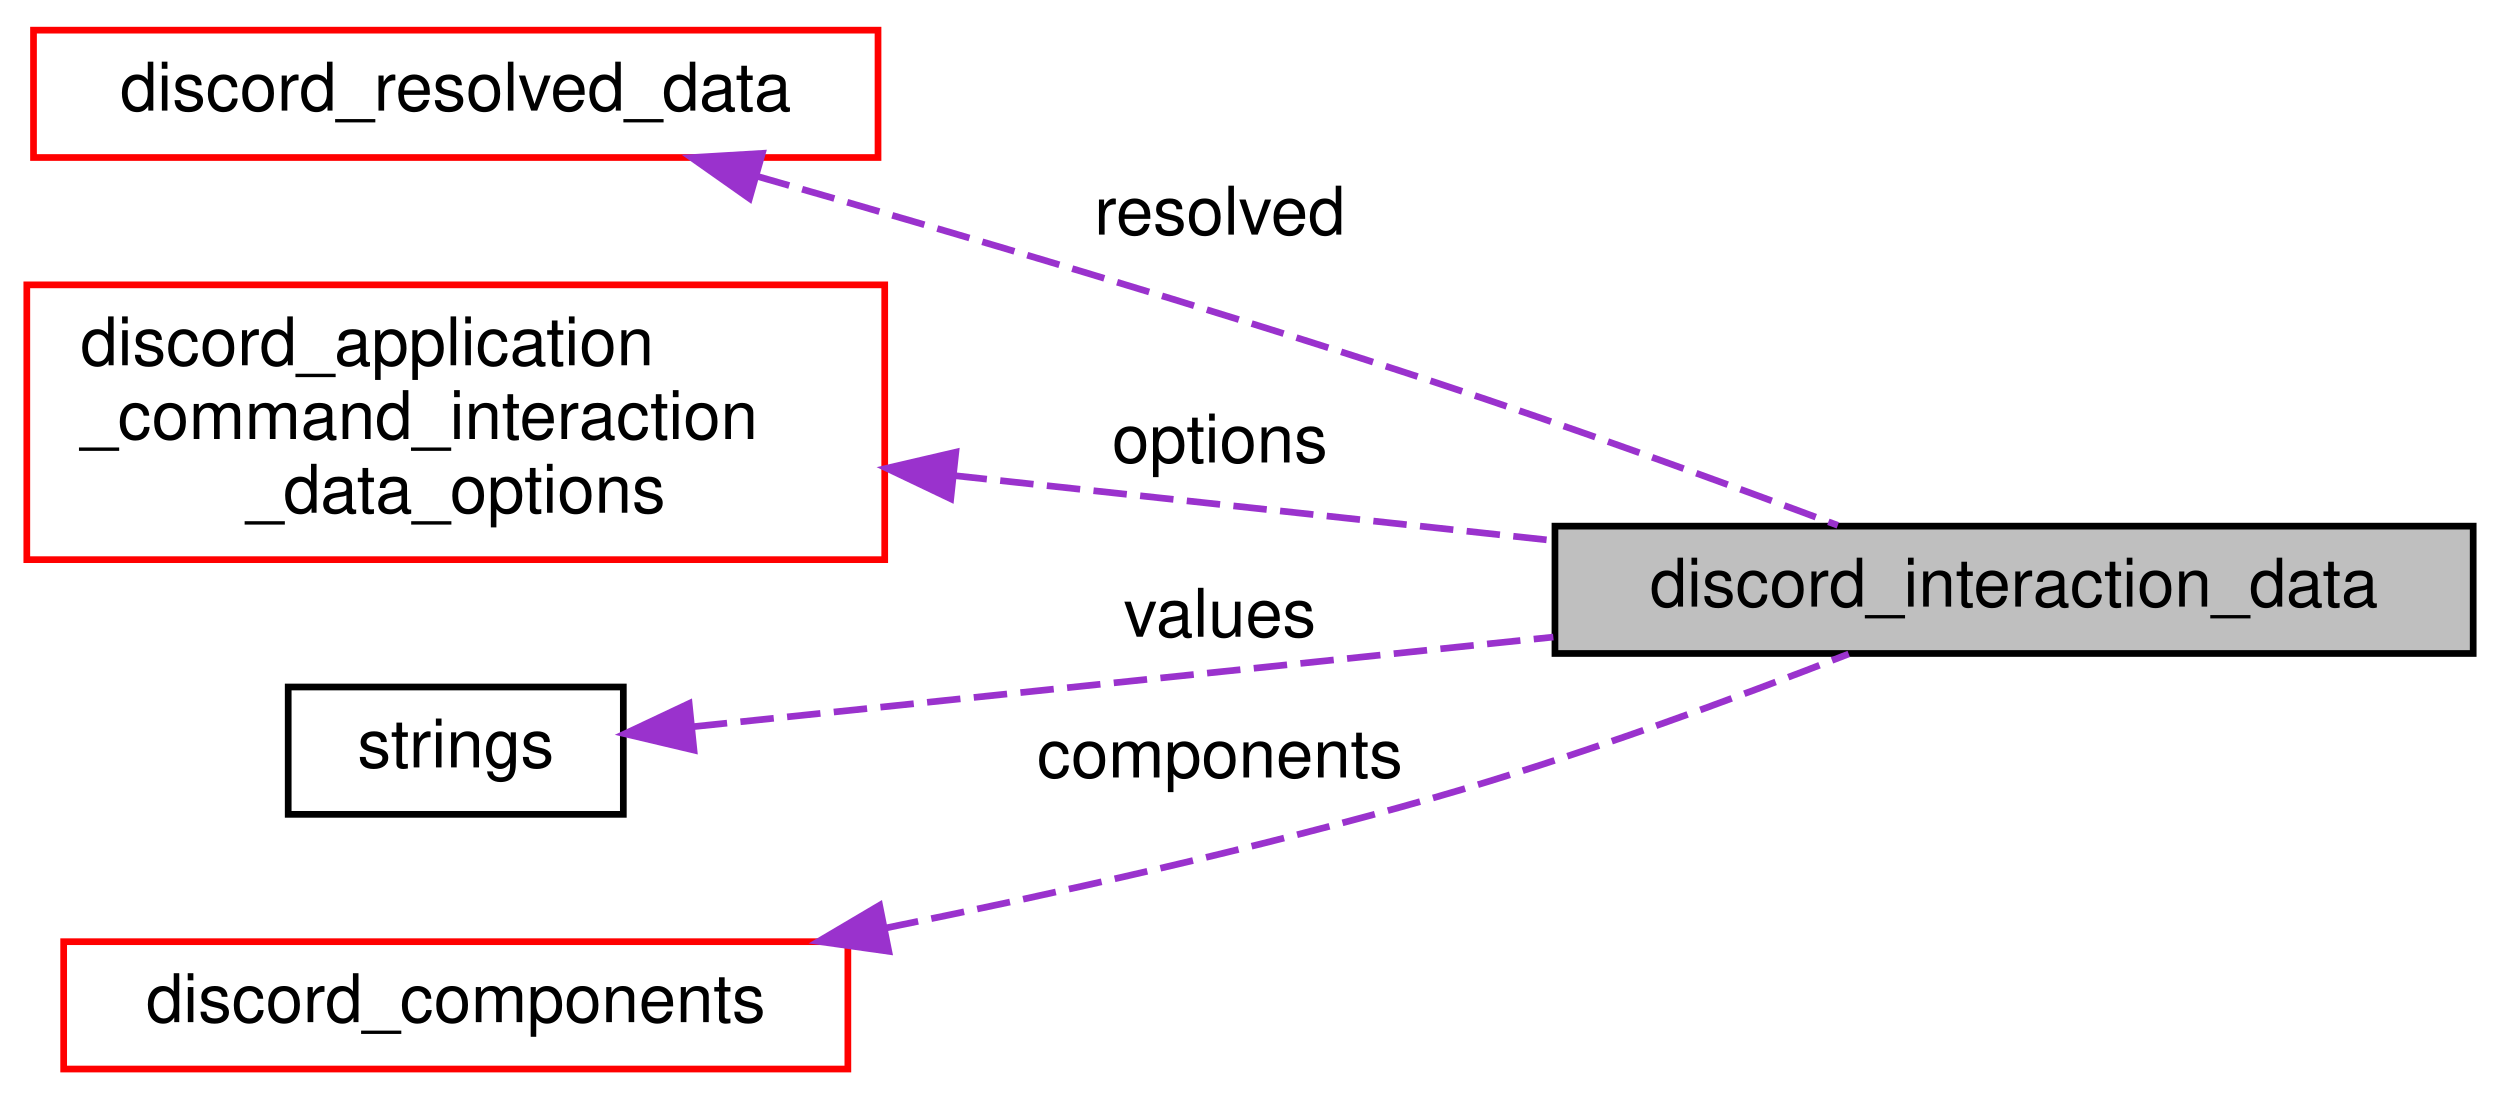
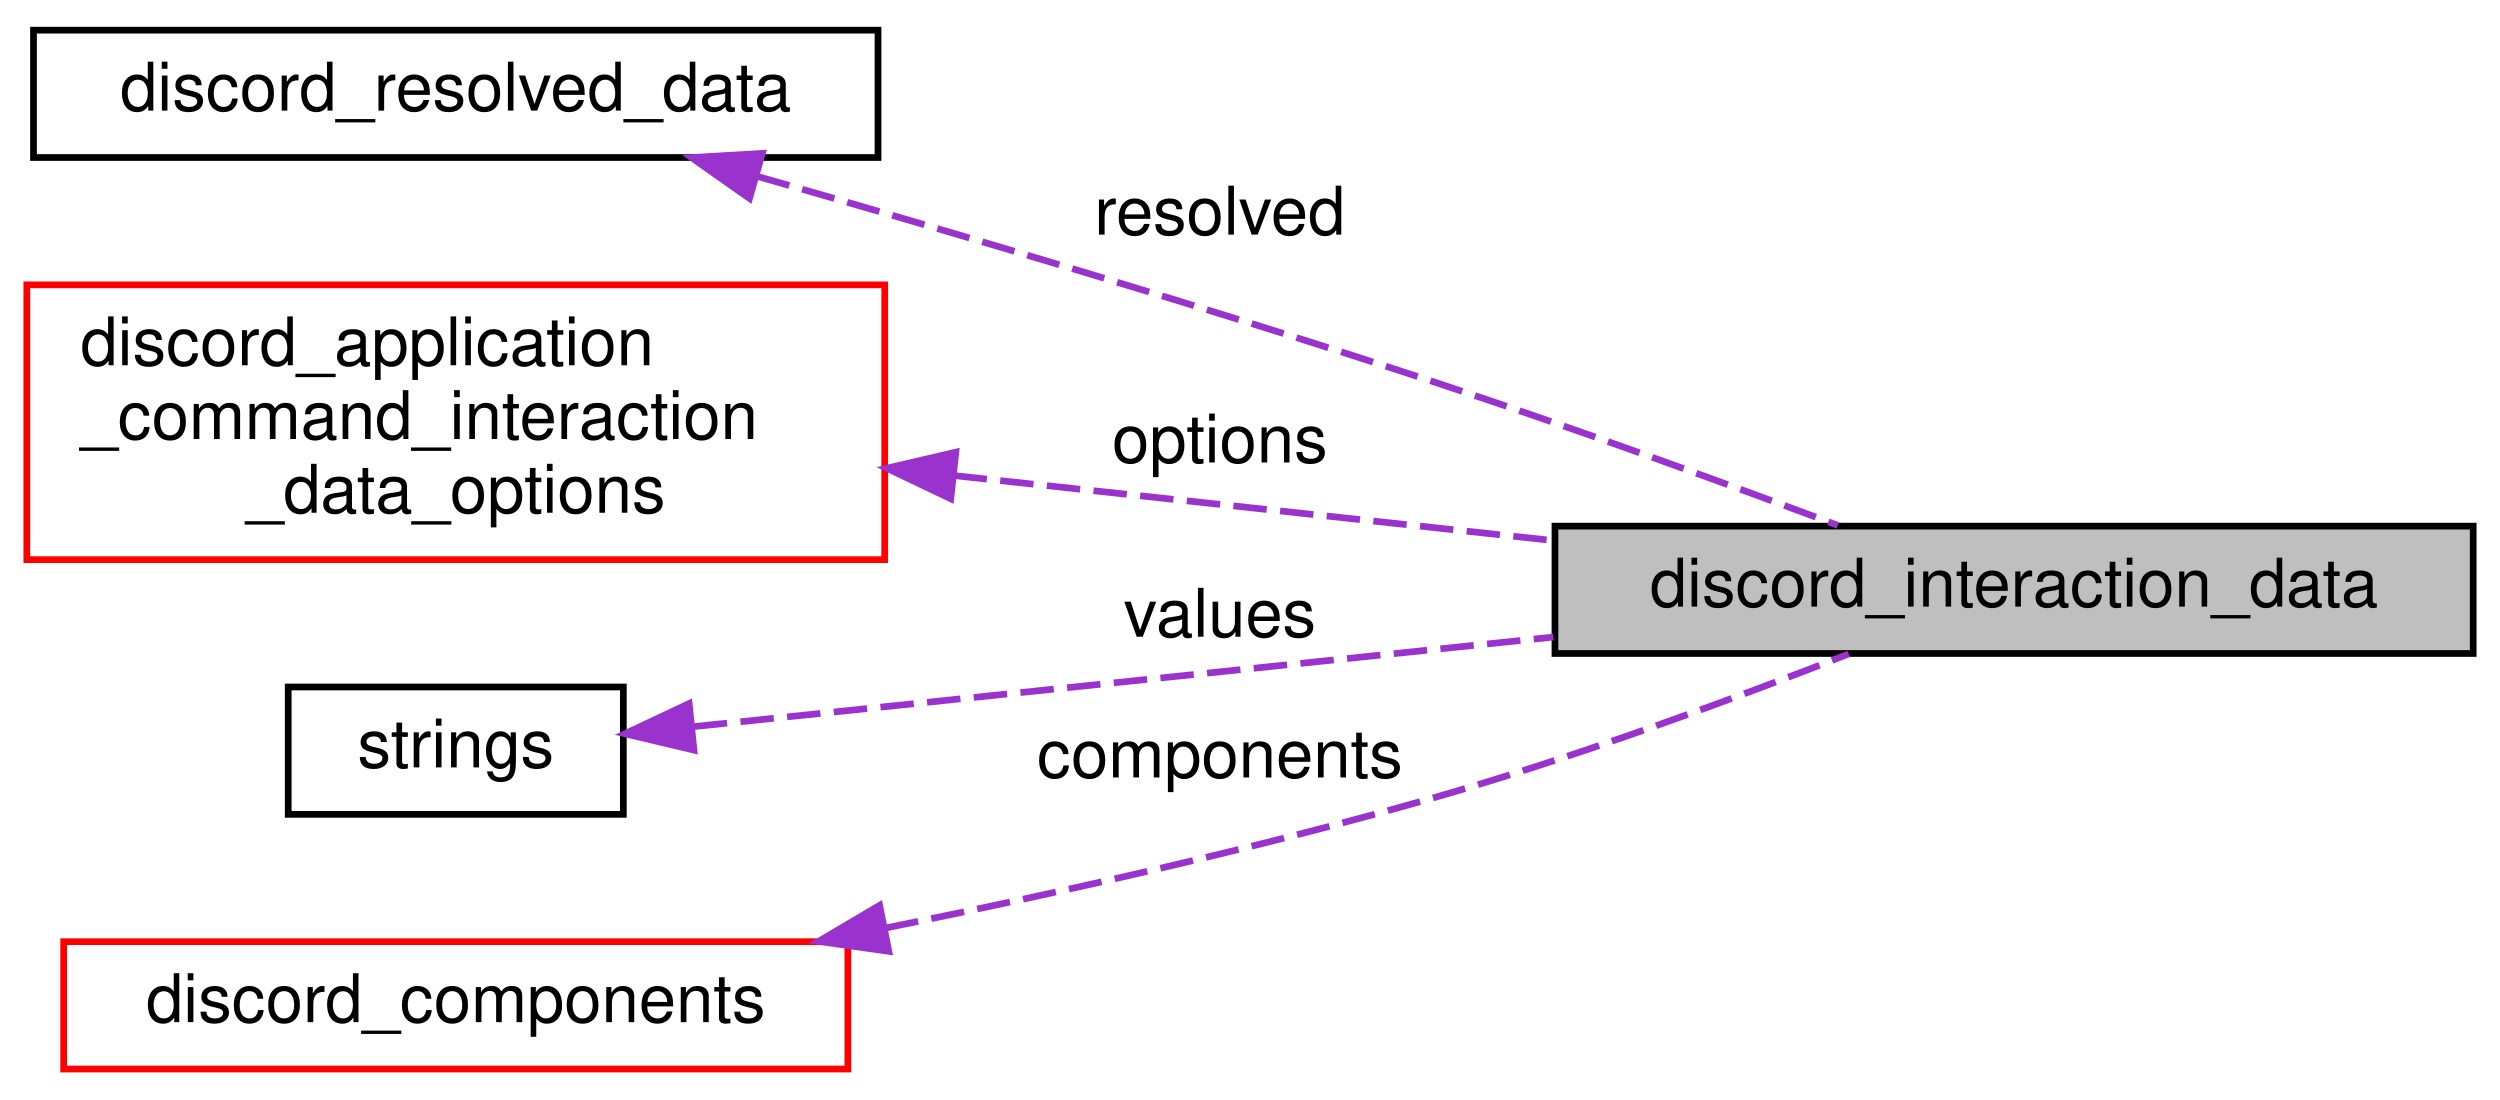
<svg xmlns="http://www.w3.org/2000/svg" xmlns:xlink="http://www.w3.org/1999/xlink" width="373pt" height="164pt" viewBox="0.00 0.00 373.00 164.00">
  <g id="graph0" class="graph" transform="scale(1 1) rotate(0) translate(4 160)">
    <g id="node1" class="node">
      <g id="a_node1">
        <a xlink:title=" ">
          <polygon fill="#bfbfbf" stroke="black" points="228,-62.5 228,-81.5 365,-81.5 365,-62.5 228,-62.5" />
          <text text-anchor="middle" x="296.5" y="-69.5" font-family="Helvetica,sans-Serif" font-size="10.00">discord_interaction_data</text>
        </a>
      </g>
    </g>
    <g id="node2" class="node">
      <g id="a_node2">
        <a xlink:href="structdiscord__resolved__data.html" target="_top" xlink:title=" ">
-           <polygon fill="none" stroke="red" points="1,-136.5 1,-155.5 127,-155.5 127,-136.5 1,-136.5" />
+           <polygon fill="none" stroke="black" points="1,-136.5 1,-155.5 127,-155.5 127,-136.5 1,-136.5" />
          <text text-anchor="middle" x="64" y="-143.5" font-family="Helvetica,sans-Serif" font-size="10.00">discord_resolved_data</text>
        </a>
      </g>
    </g>
    <g id="edge1" class="edge">
      <path fill="none" stroke="#9a32cd" stroke-dasharray="5,2" d="M108.95,-133.7C137.81,-125.45 176.31,-114.09 210,-103 230.4,-96.28 253.25,-87.96 270.2,-81.62" />
      <polygon fill="#9a32cd" stroke="#9a32cd" points="107.82,-130.39 99.16,-136.49 109.74,-137.12 107.82,-130.39" />
      <text text-anchor="middle" x="178" y="-125" font-family="Helvetica,sans-Serif" font-size="10.00"> resolved</text>
    </g>
    <g id="node3" class="node">
      <g id="a_node3">
        <a xlink:href="structdiscord__application__command__interaction__data__options.html" target="_top" xlink:title=" ">
          <polygon fill="none" stroke="red" points="0,-76.5 0,-117.5 128,-117.5 128,-76.5 0,-76.5" />
          <text text-anchor="start" x="8" y="-105.5" font-family="Helvetica,sans-Serif" font-size="10.00">discord_application</text>
          <text text-anchor="start" x="8" y="-94.5" font-family="Helvetica,sans-Serif" font-size="10.00">_command_interaction</text>
          <text text-anchor="middle" x="64" y="-83.5" font-family="Helvetica,sans-Serif" font-size="10.00">_data_options</text>
        </a>
      </g>
    </g>
    <g id="edge2" class="edge">
      <path fill="none" stroke="#9a32cd" stroke-dasharray="5,2" d="M138.27,-89.05C167,-85.94 199.76,-82.38 227.91,-79.33" />
      <polygon fill="#9a32cd" stroke="#9a32cd" points="137.85,-85.58 128.29,-90.14 138.61,-92.54 137.85,-85.58" />
      <text text-anchor="middle" x="178" y="-91" font-family="Helvetica,sans-Serif" font-size="10.00"> options</text>
    </g>
    <g id="node4" class="node">
      <g id="a_node4">
        <a xlink:href="structstrings.html" target="_top" xlink:title=" ">
          <polygon fill="none" stroke="black" points="39,-38.5 39,-57.5 89,-57.5 89,-38.5 39,-38.5" />
          <text text-anchor="middle" x="64" y="-45.5" font-family="Helvetica,sans-Serif" font-size="10.00">strings</text>
        </a>
      </g>
    </g>
    <g id="edge3" class="edge">
      <path fill="none" stroke="#9a32cd" stroke-dasharray="5,2" d="M99.51,-51.59C133.28,-55.11 185.65,-60.56 227.76,-64.95" />
      <polygon fill="#9a32cd" stroke="#9a32cd" points="99.54,-48.08 89.23,-50.52 98.82,-55.04 99.54,-48.08" />
      <text text-anchor="middle" x="178" y="-65" font-family="Helvetica,sans-Serif" font-size="10.00"> values</text>
    </g>
    <g id="node5" class="node">
      <g id="a_node5">
        <a xlink:href="structdiscord__components.html" target="_top" xlink:title=" ">
          <polygon fill="none" stroke="red" points="5.5,-0.5 5.5,-19.5 122.5,-19.5 122.5,-0.5 5.5,-0.5" />
          <text text-anchor="middle" x="64" y="-7.5" font-family="Helvetica,sans-Serif" font-size="10.00">discord_components</text>
        </a>
      </g>
    </g>
    <g id="edge4" class="edge">
      <path fill="none" stroke="#9a32cd" stroke-dasharray="5,2" d="M128.09,-21.53C153.7,-26.71 183.46,-33.39 210,-41 231.25,-47.09 254.83,-55.79 271.83,-62.43" />
      <polygon fill="#9a32cd" stroke="#9a32cd" points="128.61,-18.06 118.12,-19.54 127.24,-24.93 128.61,-18.06" />
      <text text-anchor="middle" x="178" y="-44" font-family="Helvetica,sans-Serif" font-size="10.00"> components</text>
    </g>
  </g>
</svg>
